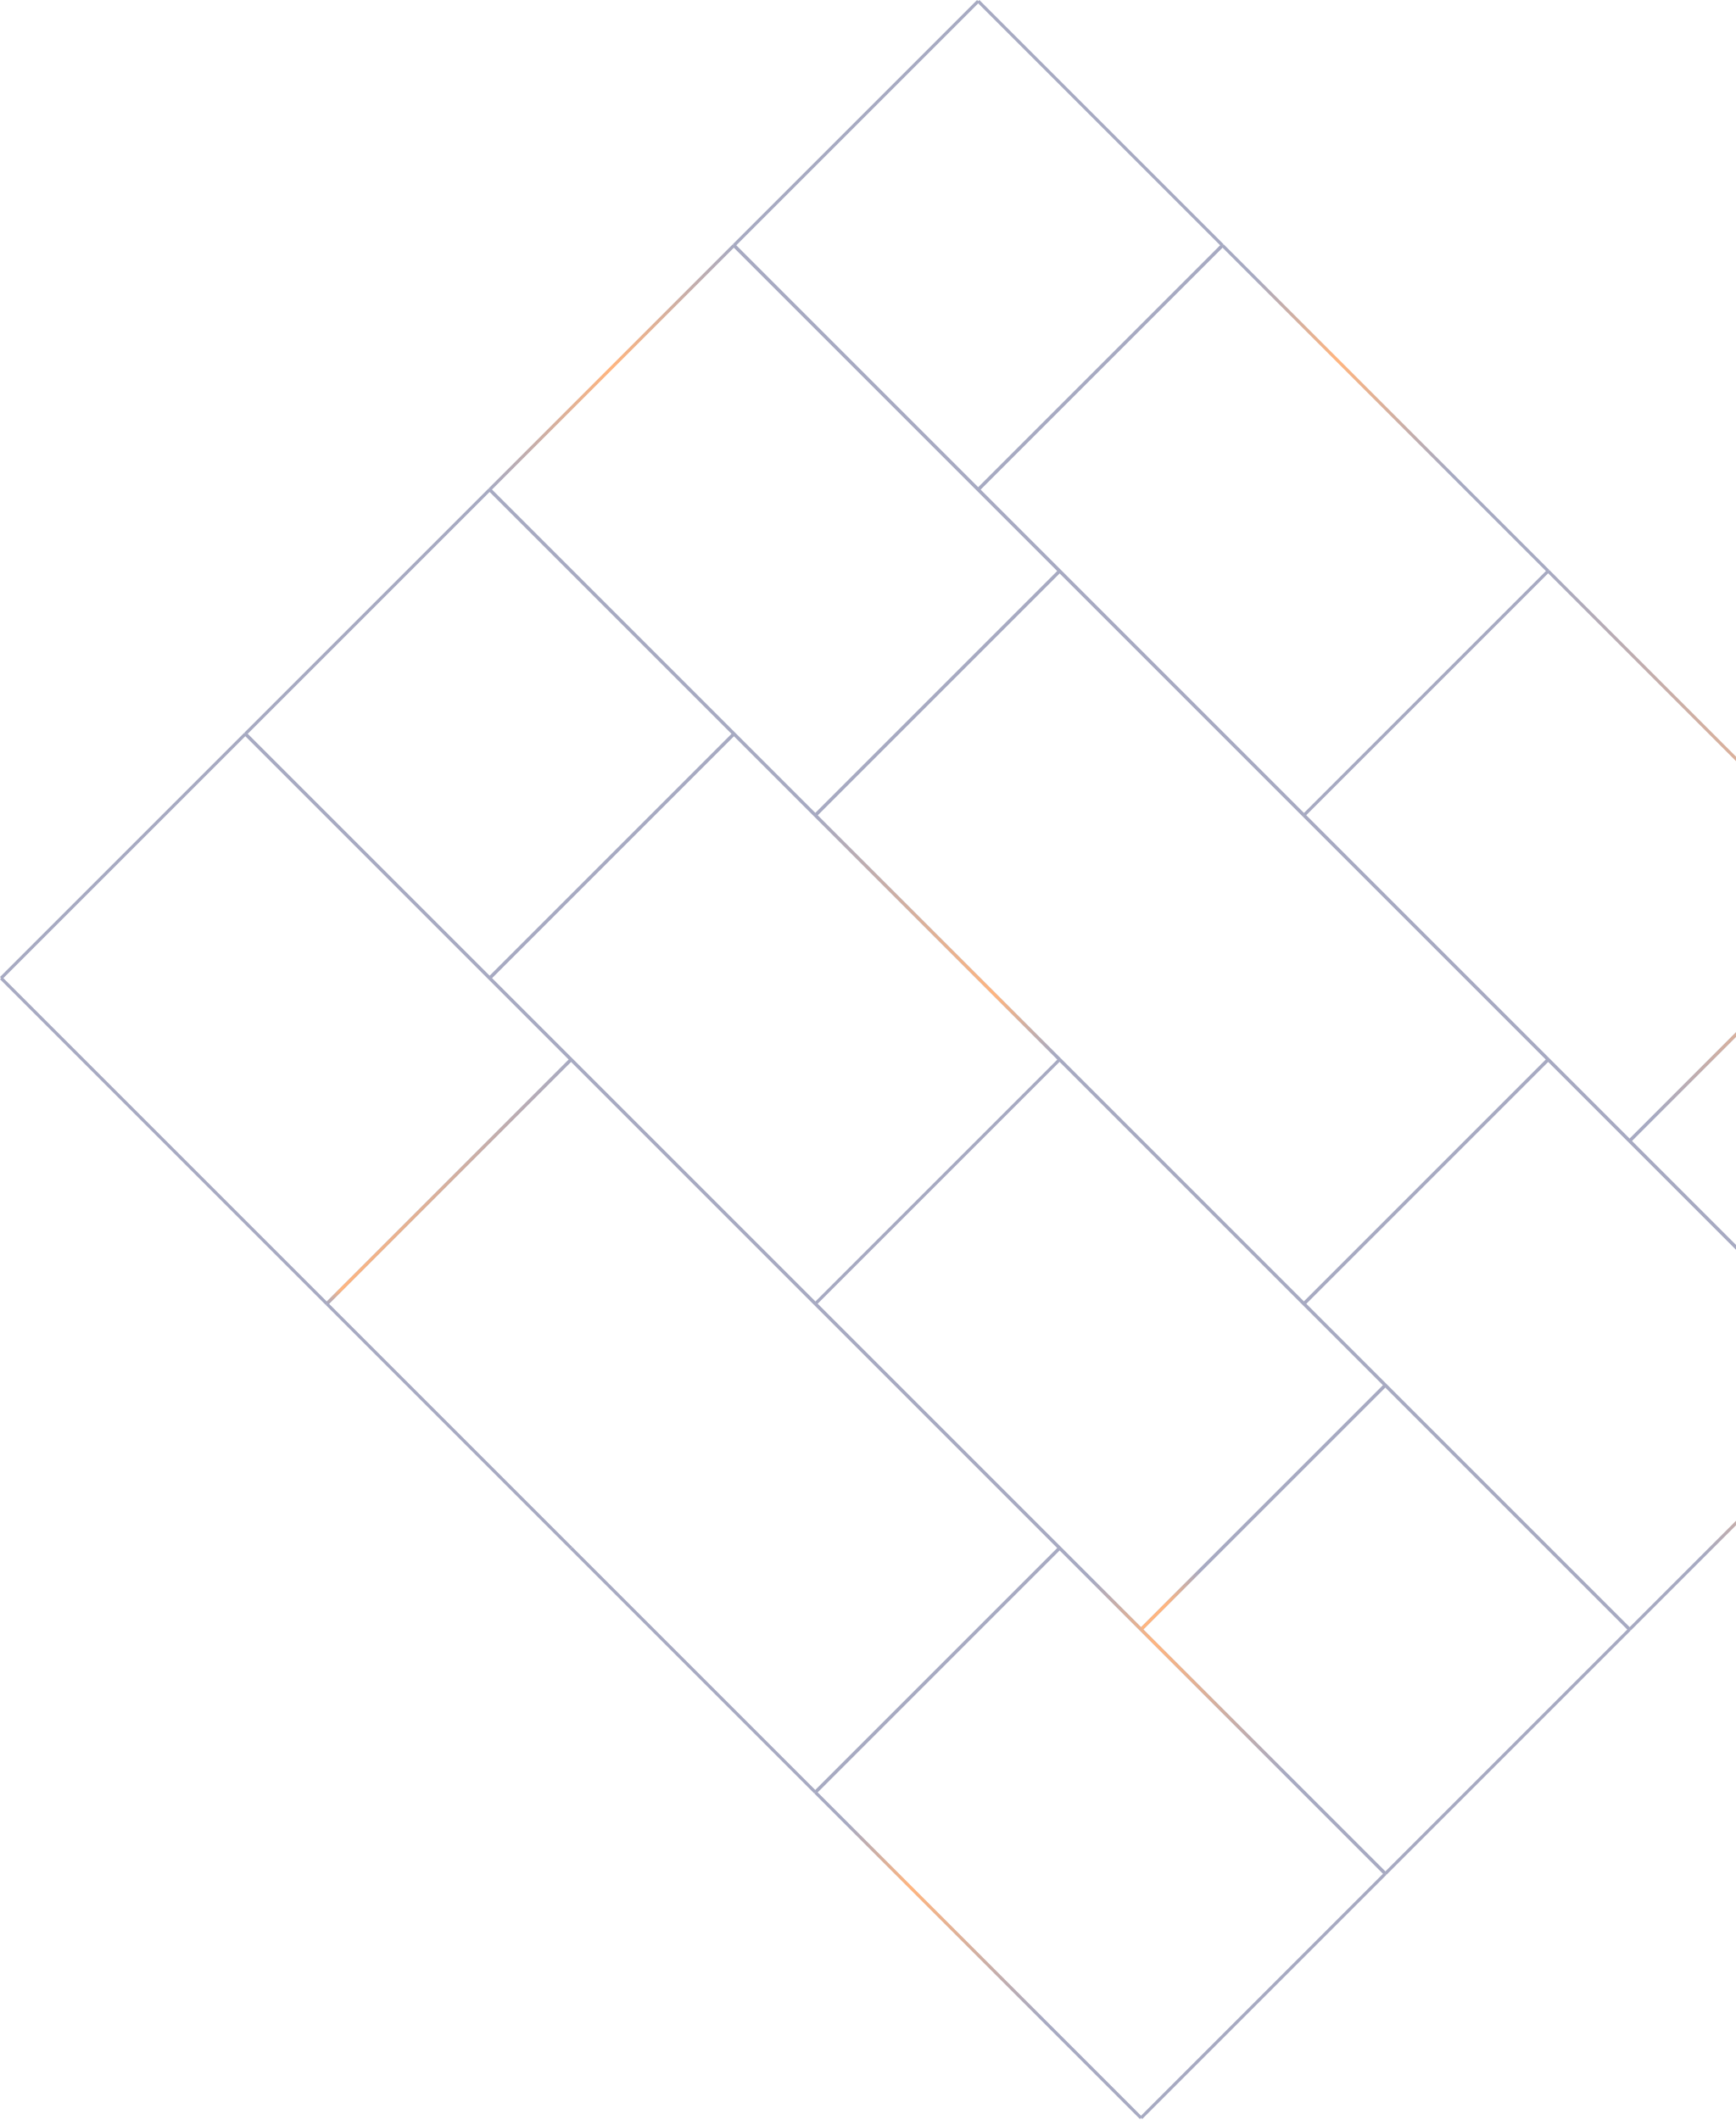
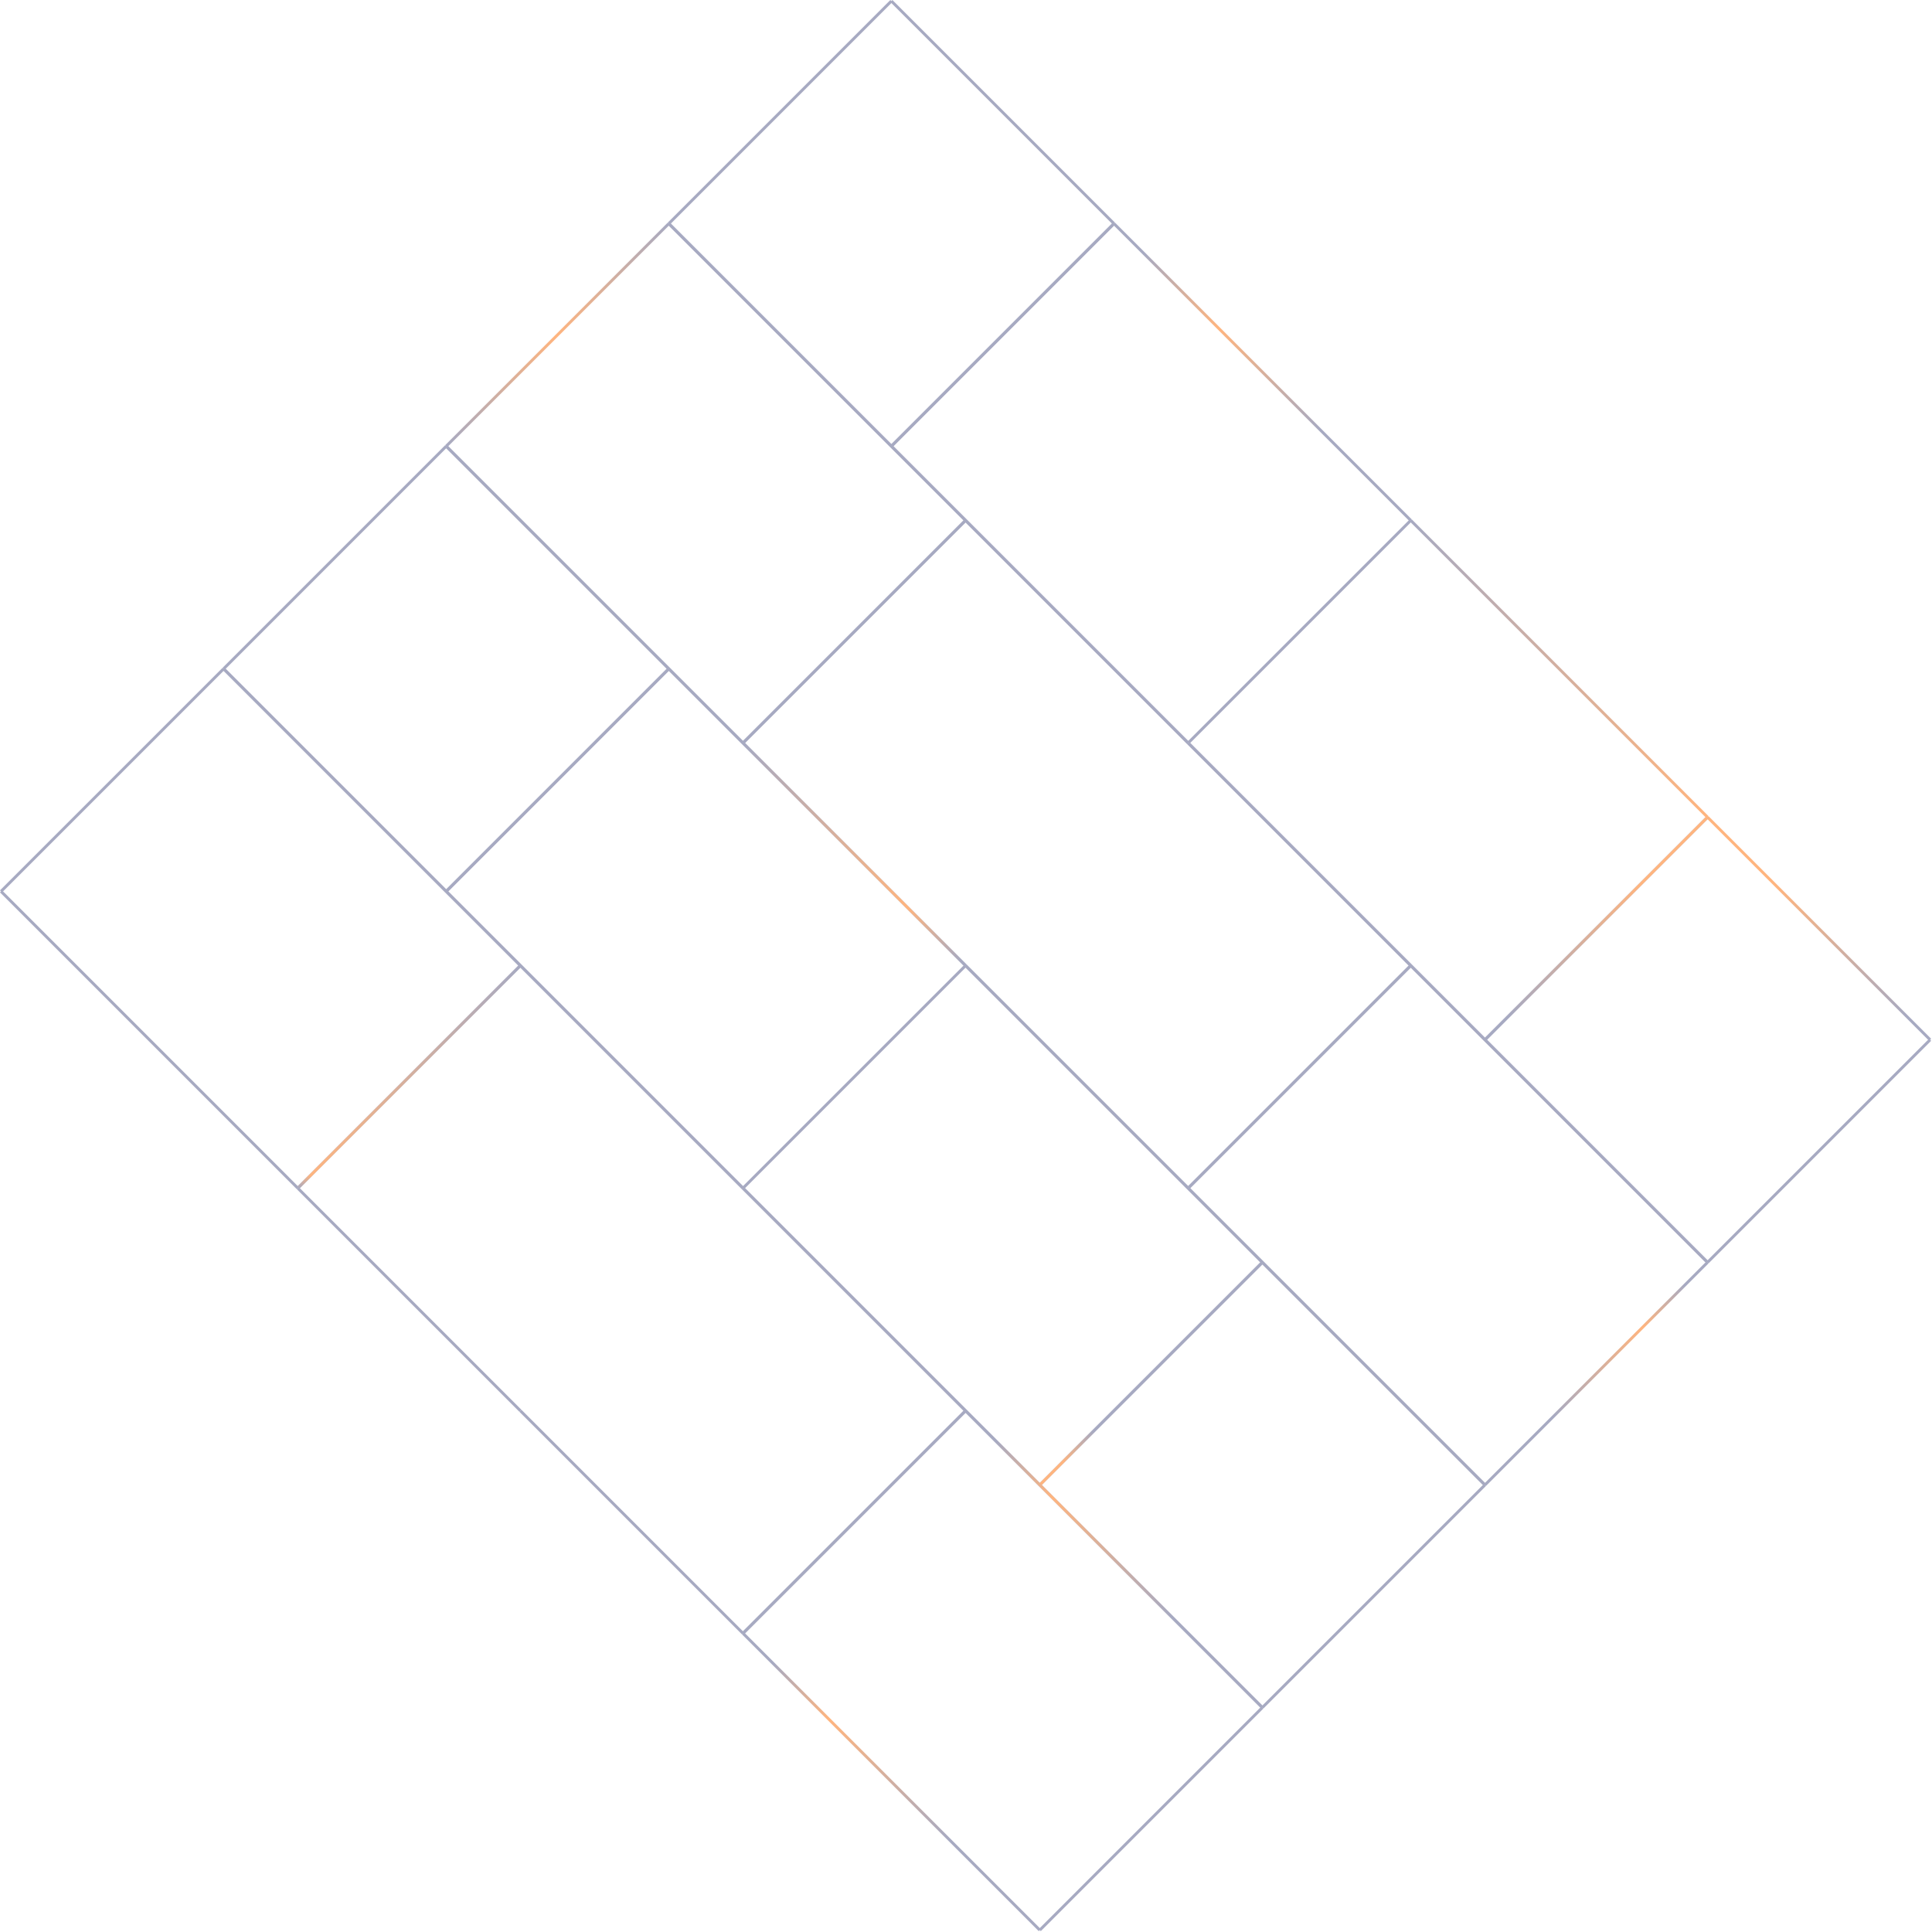
- <svg xmlns="http://www.w3.org/2000/svg" width="546" height="667" viewBox="0 0 546 667" fill="none">
+ <svg xmlns="http://www.w3.org/2000/svg" width="667" height="667" viewBox="0 0 667 667" fill="none">
  <g opacity="0.5">
-     <path d="M589.508 435.815L512.662 358.969" stroke="#505685" />
-     <path d="M512.662 358.969L589.508 282.123" stroke="#505685" />
-     <path d="M512.662 358.969L410.2 256.507" stroke="#505685" />
-     <path d="M589.508 282.123L487.046 179.661" stroke="url(#paint0_linear_4533_754)" />
+     <path d="M589.508 435.814L512.661 358.968" stroke="#505685" />
+     <path d="M666.354 358.969L589.508 282.122" stroke="url(#paint0_linear_4533_754)" />
+     <path d="M512.661 358.969L589.508 282.122" stroke="#505685" />
+     <path d="M589.508 435.814L666.354 358.968" stroke="#505685" />
+     <path d="M512.661 358.969L410.2 256.507" stroke="#505685" />
+     <path d="M589.508 282.122L487.046 179.661" stroke="url(#paint1_linear_4533_754)" />
    <path d="M410.2 256.507L487.046 179.661" stroke="#505685" />
-     <path d="M512.662 358.969L589.508 282.123" stroke="url(#paint1_linear_4533_754)" />
+     <path d="M512.661 358.969L589.508 282.122" stroke="url(#paint2_linear_4533_754)" />
    <path d="M307.738 0.354L384.584 77.2" stroke="#505685" />
    <path d="M230.892 77.2L307.738 154.046" stroke="#505685" />
    <path d="M384.585 77.2L307.739 154.046" stroke="#505685" />
    <path d="M307.738 0.354L230.892 77.2" stroke="#505685" />
-     <path d="M384.585 77.2L487.046 179.661" stroke="url(#paint2_linear_4533_754)" />
+     <path d="M384.585 77.2L487.046 179.661" stroke="url(#paint3_linear_4533_754)" />
    <path d="M307.738 154.046L410.2 256.507" stroke="#505685" />
    <path d="M384.585 77.2L307.739 154.046" stroke="#505685" />
-     <path d="M410.2 256.507L487.046 333.353" stroke="#505685" />
-     <path d="M333.354 333.353L410.2 410.199" stroke="#505685" />
-     <path d="M487.046 333.353L410.2 410.199" stroke="#505685" />
-     <path d="M487.046 333.353L589.508 435.815" stroke="#505685" />
-     <path d="M410.2 410.199L512.662 512.661" stroke="#505685" />
-     <path d="M589.508 435.815L512.661 512.661" stroke="url(#paint3_linear_4533_754)" />
-     <path d="M487.046 333.353L410.2 410.199" stroke="#505685" />
+     <path d="M410.2 256.507L487.047 333.353" stroke="#505685" />
+     <path d="M333.354 333.354L410.2 410.2" stroke="#505685" />
+     <path d="M487.047 333.354L410.2 410.2" stroke="#505685" />
+     <path d="M487.046 333.354L589.508 435.815" stroke="#505685" />
+     <path d="M410.2 410.2L512.662 512.661" stroke="#505685" />
+     <path d="M589.508 435.815L512.662 512.661" stroke="url(#paint4_linear_4533_754)" />
+     <path d="M487.046 333.354L410.2 410.2" stroke="#505685" />
    <path d="M333.354 333.353L256.508 256.507" stroke="#505685" />
    <path d="M410.2 256.507L333.354 179.661" stroke="#505685" />
    <path d="M256.508 256.507L333.354 179.661" stroke="#505685" />
    <path d="M256.508 256.507L154.047 154.046" stroke="#505685" />
    <path d="M333.354 179.661L230.893 77.199" stroke="#505685" />
-     <path d="M154.046 154.046L230.893 77.2" stroke="url(#paint4_linear_4533_754)" />
+     <path d="M154.046 154.046L230.893 77.2" stroke="url(#paint5_linear_4533_754)" />
    <path d="M256.508 256.507L333.354 179.661" stroke="#505685" />
    <path d="M435.815 589.508L358.969 512.661" stroke="#505685" />
    <path d="M512.661 512.662L435.815 435.815" stroke="#505685" />
    <path d="M358.969 512.662L435.815 435.815" stroke="#505685" />
    <path d="M435.815 589.508L512.661 512.661" stroke="#505685" />
    <path d="M358.969 512.662L256.507 410.2" stroke="#505685" />
    <path d="M435.815 435.815L333.353 333.354" stroke="#505685" />
    <path d="M256.507 410.2L333.353 333.354" stroke="#505685" />
-     <path d="M358.969 512.662L435.815 435.815" stroke="url(#paint5_linear_4533_754)" />
+     <path d="M358.969 512.662L435.815 435.815" stroke="url(#paint6_linear_4533_754)" />
    <path d="M154.046 154.046L230.892 230.892" stroke="#505685" />
    <path d="M77.2 230.892L154.046 307.738" stroke="#505685" />
    <path d="M230.892 230.892L154.046 307.738" stroke="#505685" />
    <path d="M154.046 154.046L77.2 230.892" stroke="#505685" />
-     <path d="M230.892 230.892L333.354 333.354" stroke="url(#paint6_linear_4533_754)" />
+     <path d="M230.892 230.892L333.354 333.354" stroke="url(#paint7_linear_4533_754)" />
    <path d="M154.046 307.738L256.508 410.2" stroke="#505685" />
    <path d="M230.892 230.892L154.046 307.738" stroke="#505685" />
    <path d="M256.508 410.2L333.354 487.046" stroke="#505685" />
    <path d="M179.661 487.046L256.507 563.892" stroke="#505685" />
    <path d="M333.354 487.046L256.508 563.892" stroke="#505685" />
-     <path d="M333.354 487.046L435.815 589.508" stroke="url(#paint7_linear_4533_754)" />
-     <path d="M256.508 563.892L358.969 666.354" stroke="url(#paint8_linear_4533_754)" />
-     <path d="M435.815 589.508L358.969 666.354" stroke="#505685" />
+     <path d="M333.354 487.046L435.815 589.507" stroke="url(#paint8_linear_4533_754)" />
+     <path d="M256.508 563.892L358.969 666.353" stroke="url(#paint9_linear_4533_754)" />
+     <path d="M435.815 589.507L358.969 666.353" stroke="#505685" />
    <path d="M333.354 487.046L256.508 563.892" stroke="#505685" />
    <path d="M179.661 487.046L102.815 410.2" stroke="#505685" />
    <path d="M256.508 410.2L179.661 333.354" stroke="#505685" />
    <path d="M102.815 410.2L179.661 333.354" stroke="#505685" />
-     <path d="M102.815 410.2L0.354 307.739" stroke="#505685" />
+     <path d="M102.815 410.2L0.354 307.738" stroke="#505685" />
    <path d="M179.661 333.354L77.2 230.892" stroke="#505685" />
    <path d="M0.354 307.739L77.2 230.892" stroke="#505685" />
-     <path d="M102.815 410.2L179.661 333.354" stroke="url(#paint9_linear_4533_754)" />
+     <path d="M102.815 410.2L179.661 333.354" stroke="url(#paint10_linear_4533_754)" />
  </g>
  <defs>
-     <linearGradient id="paint0_linear_4533_754" x1="588.194" y1="282.123" x2="465.635" y2="231.551" gradientUnits="userSpaceOnUse">
+     <linearGradient id="paint0_linear_4533_754" x1="666.354" y1="339.183" x2="613.687" y2="304.421" gradientUnits="userSpaceOnUse">
+       <stop stop-color="#505685" />
+       <stop offset="1" stop-color="#FF6B00" />
+     </linearGradient>
+     <linearGradient id="paint1_linear_4533_754" x1="588.194" y1="282.122" x2="465.635" y2="231.551" gradientUnits="userSpaceOnUse">
      <stop stop-color="#FF6B00" />
      <stop offset="1" stop-color="#505685" />
    </linearGradient>
-     <linearGradient id="paint1_linear_4533_754" x1="532.447" y1="358.969" x2="567.209" y2="306.302" gradientUnits="userSpaceOnUse">
+     <linearGradient id="paint2_linear_4533_754" x1="532.446" y1="358.969" x2="567.209" y2="306.302" gradientUnits="userSpaceOnUse">
      <stop stop-color="#505685" />
      <stop offset="1" stop-color="#FF6B00" />
    </linearGradient>
-     <linearGradient id="paint2_linear_4533_754" x1="384.585" y1="103.579" x2="454.806" y2="149.93" gradientUnits="userSpaceOnUse">
+     <linearGradient id="paint3_linear_4533_754" x1="384.585" y1="103.579" x2="454.806" y2="149.93" gradientUnits="userSpaceOnUse">
      <stop stop-color="#505685" />
      <stop offset="0.422" stop-color="#FF6B00" />
      <stop offset="1" stop-color="#505685" />
    </linearGradient>
-     <linearGradient id="paint3_linear_4533_754" x1="569.723" y1="435.815" x2="534.96" y2="488.481" gradientUnits="userSpaceOnUse">
+     <linearGradient id="paint4_linear_4533_754" x1="569.723" y1="435.815" x2="534.96" y2="488.481" gradientUnits="userSpaceOnUse">
      <stop stop-color="#505685" />
      <stop offset="0" stop-color="#505685" />
      <stop offset="0.318" stop-color="#FF6B00" />
      <stop offset="1" stop-color="#505685" />
    </linearGradient>
-     <linearGradient id="paint4_linear_4533_754" x1="154.046" y1="154.046" x2="191.621" y2="61.291" gradientUnits="userSpaceOnUse">
+     <linearGradient id="paint5_linear_4533_754" x1="154.046" y1="154.046" x2="191.621" y2="61.291" gradientUnits="userSpaceOnUse">
      <stop stop-color="#505685" />
      <stop offset="0.495" stop-color="#FF6B00" />
      <stop offset="1" stop-color="#505685" />
    </linearGradient>
-     <linearGradient id="paint5_linear_4533_754" x1="378.754" y1="512.662" x2="413.517" y2="459.995" gradientUnits="userSpaceOnUse">
+     <linearGradient id="paint6_linear_4533_754" x1="378.754" y1="512.662" x2="413.517" y2="459.995" gradientUnits="userSpaceOnUse">
      <stop stop-color="#FF6B00" />
      <stop offset="0.234" stop-color="#505685" />
    </linearGradient>
-     <linearGradient id="paint6_linear_4533_754" x1="256.836" y1="257.164" x2="347.331" y2="294.054" gradientUnits="userSpaceOnUse">
+     <linearGradient id="paint7_linear_4533_754" x1="256.836" y1="257.164" x2="347.331" y2="294.054" gradientUnits="userSpaceOnUse">
      <stop stop-color="#505685" />
      <stop offset="0.75" stop-color="#FF6B00" />
      <stop offset="1" stop-color="#505685" />
    </linearGradient>
-     <linearGradient id="paint7_linear_4533_754" x1="333.354" y1="513.426" x2="403.576" y2="559.777" gradientUnits="userSpaceOnUse">
+     <linearGradient id="paint8_linear_4533_754" x1="333.354" y1="513.426" x2="403.576" y2="559.776" gradientUnits="userSpaceOnUse">
      <stop stop-color="#505685" />
      <stop offset="0" stop-color="#505685" />
      <stop offset="0.318" stop-color="#FF6B00" />
      <stop offset="1" stop-color="#505685" />
    </linearGradient>
-     <linearGradient id="paint8_linear_4533_754" x1="256.508" y1="590.272" x2="326.729" y2="636.623" gradientUnits="userSpaceOnUse">
+     <linearGradient id="paint9_linear_4533_754" x1="256.508" y1="590.272" x2="326.729" y2="636.622" gradientUnits="userSpaceOnUse">
      <stop stop-color="#505685" />
      <stop offset="0" stop-color="#505685" />
      <stop offset="0.318" stop-color="#FF6B00" />
      <stop offset="1" stop-color="#505685" />
    </linearGradient>
-     <linearGradient id="paint9_linear_4533_754" x1="102.815" y1="410.2" x2="140.39" y2="317.445" gradientUnits="userSpaceOnUse">
+     <linearGradient id="paint10_linear_4533_754" x1="102.815" y1="410.2" x2="140.39" y2="317.445" gradientUnits="userSpaceOnUse">
      <stop stop-color="#505685" />
      <stop offset="0.058" stop-color="#FF6B00" />
      <stop offset="1" stop-color="#505685" />
    </linearGradient>
  </defs>
</svg>
